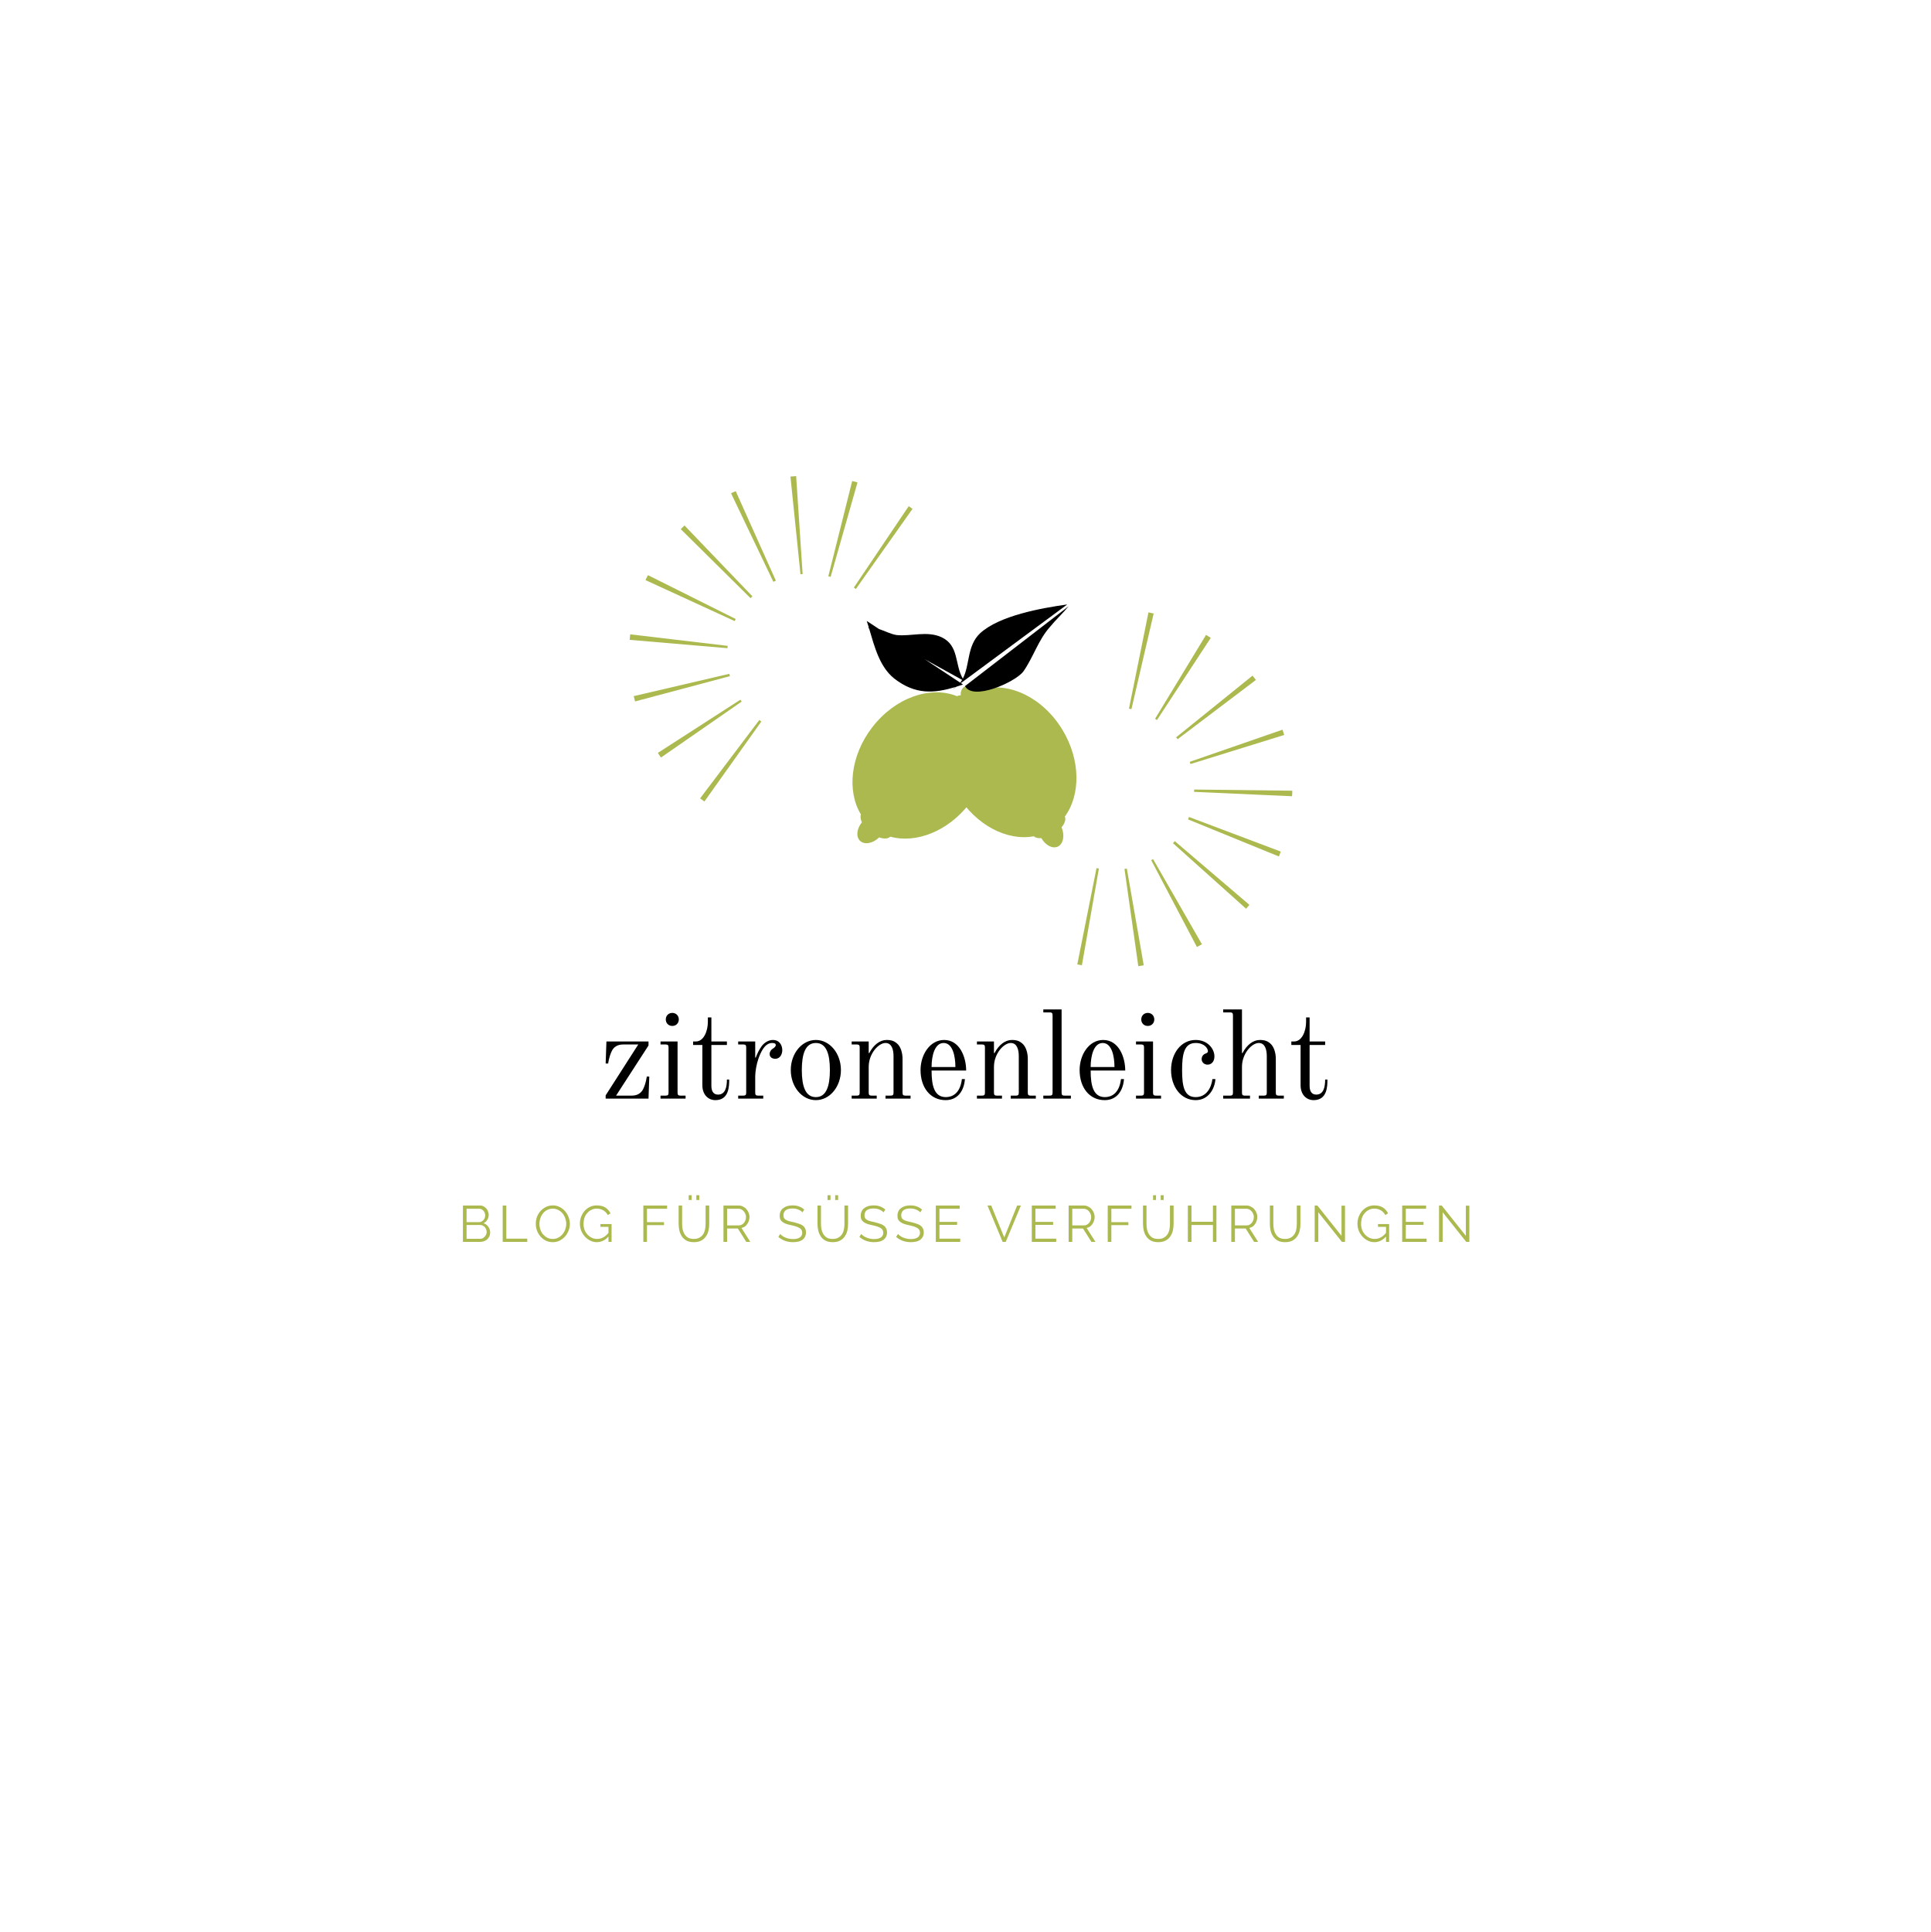
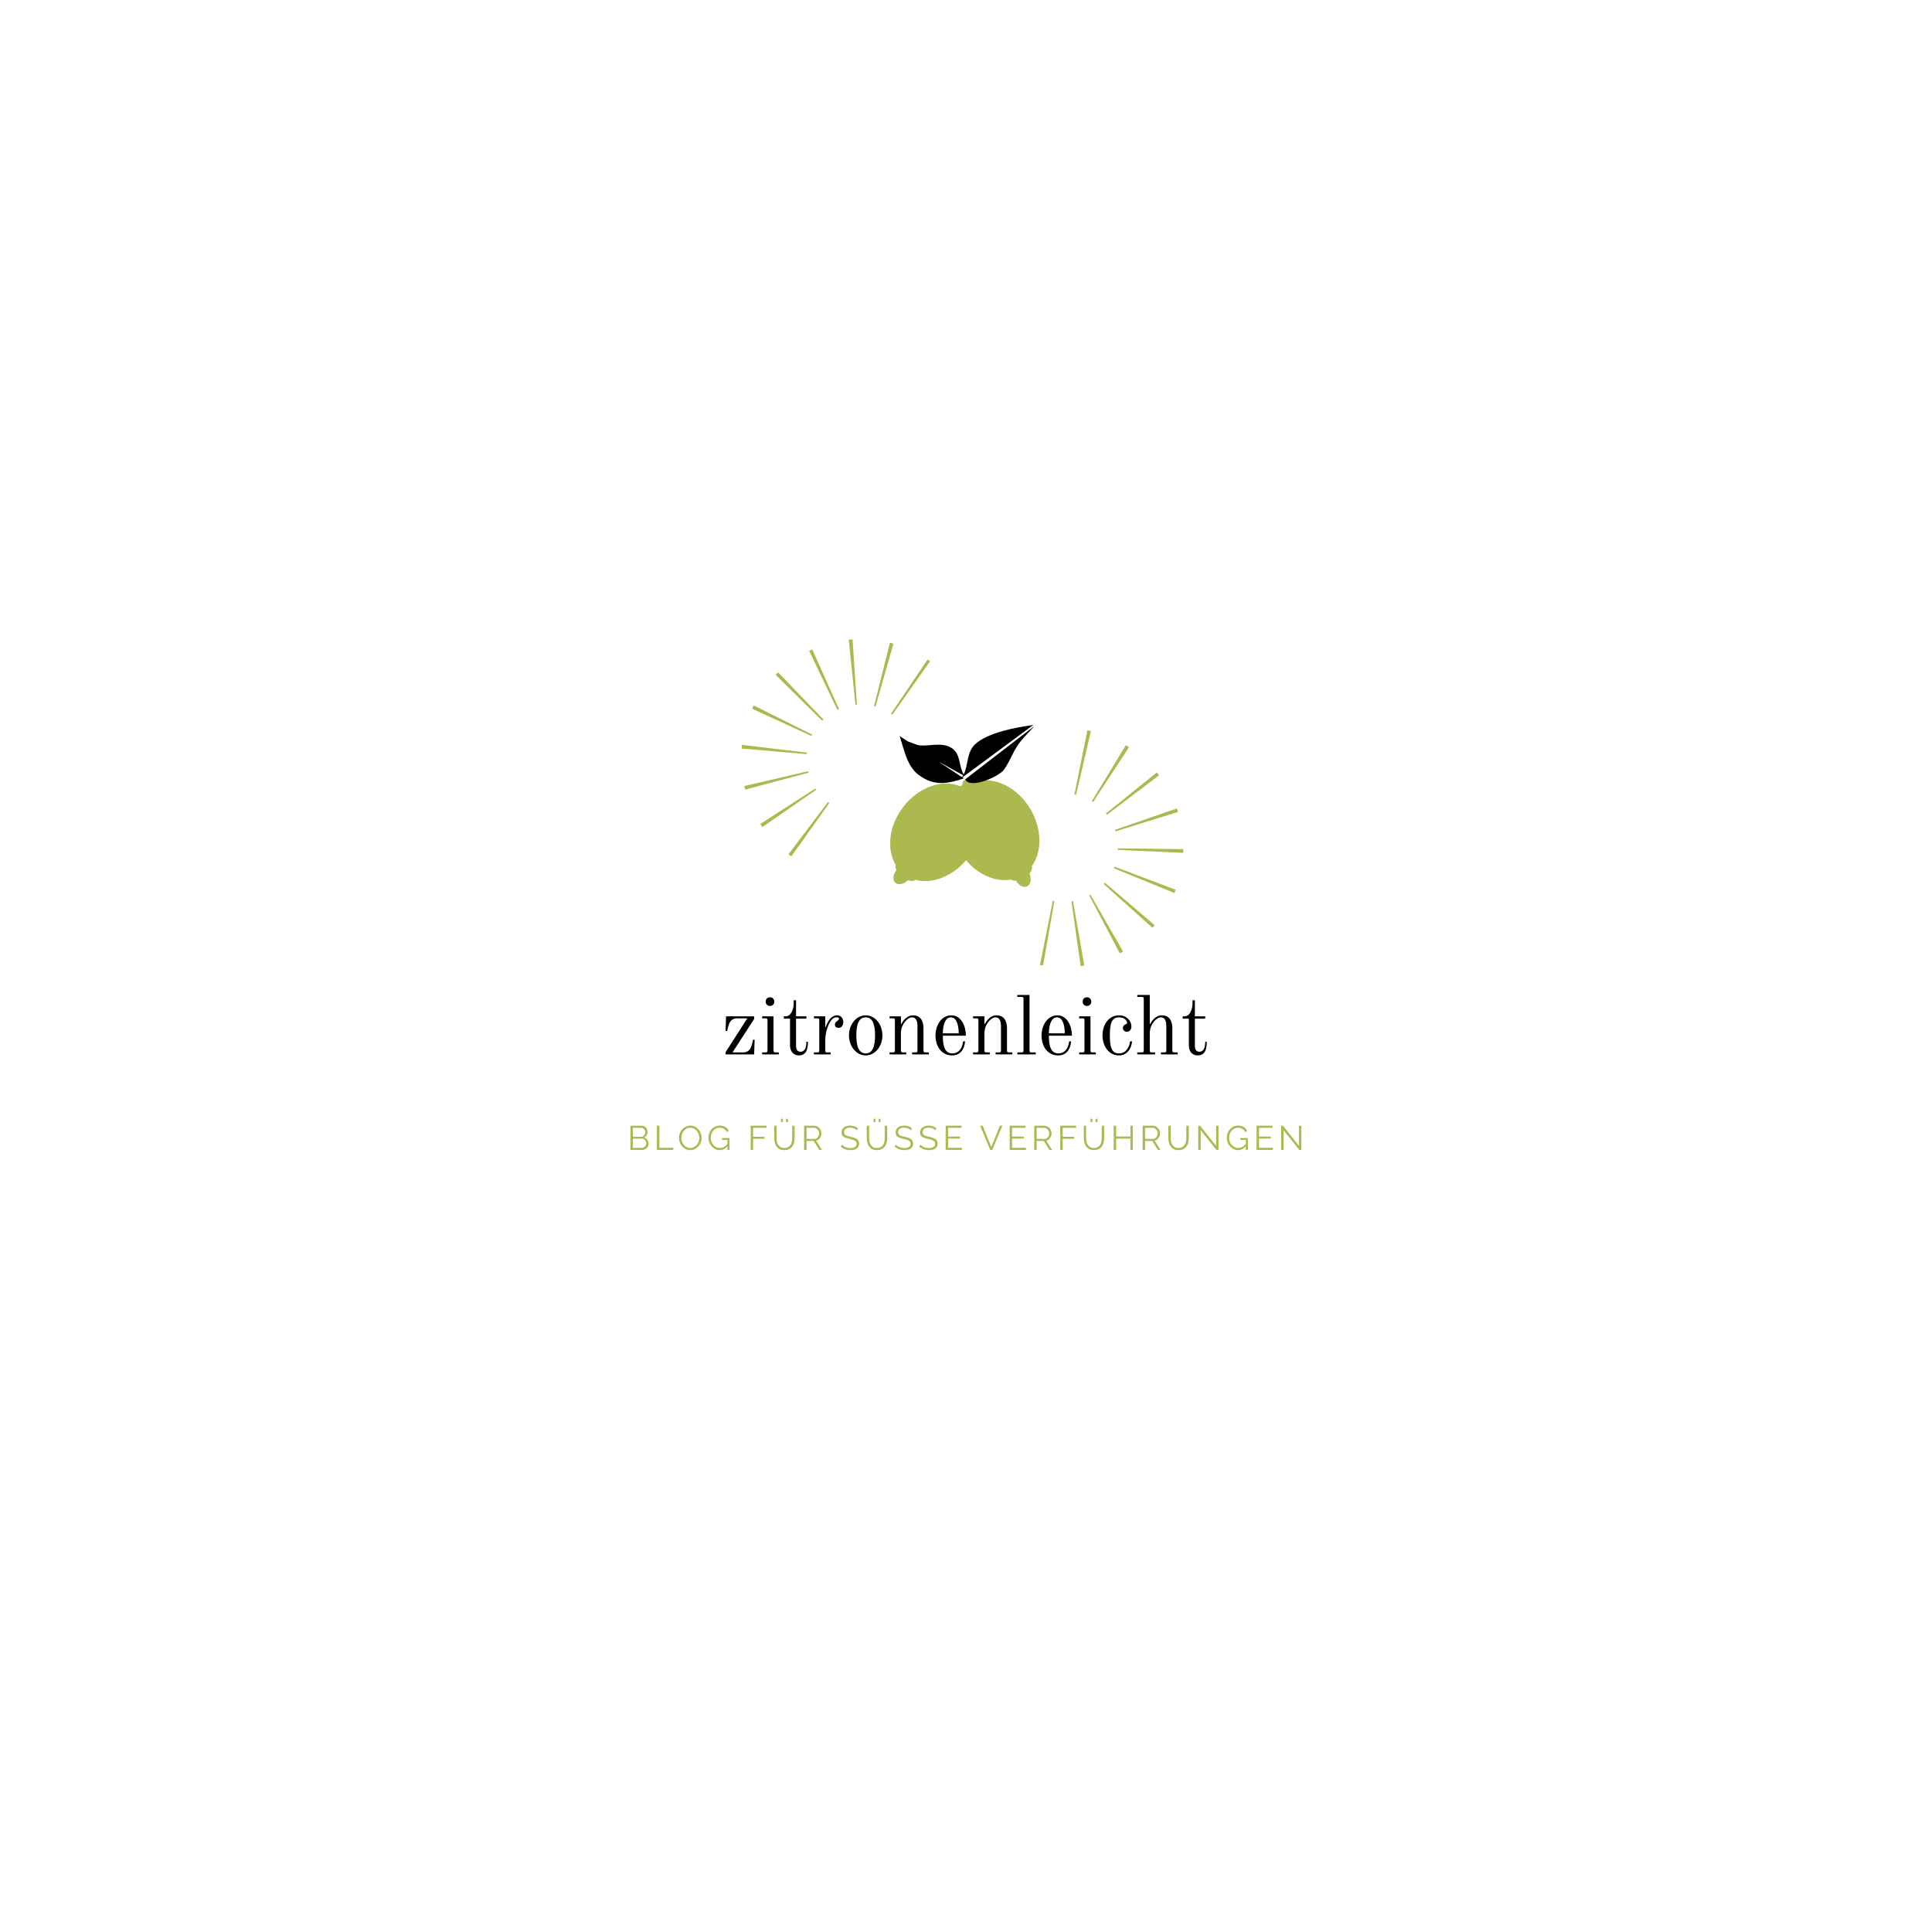
- <svg xmlns="http://www.w3.org/2000/svg" xmlns:xlink="http://www.w3.org/1999/xlink" height="225pt" version="1.2" viewBox="0 0 224.88 225" width="224.88pt">
+ <svg xmlns="http://www.w3.org/2000/svg" xmlns:xlink="http://www.w3.org/1999/xlink" height="225pt" version="1.2" viewBox="-56.22 -56.25 337.32 337.5" width="224.88pt">
  <defs>
    <g>
      <symbol id="glyph1-0" overflow="visible">
        <path animation_id="0" d="" style="stroke:none;" />
      </symbol>
      <symbol id="glyph1-1" overflow="visible">
        <path animation_id="1" d="M 3.703 -1.094 C 3.703 -0.926 3.672 -0.773 3.609 -0.641 C 3.547 -0.516 3.461 -0.398 3.359 -0.297 C 3.254 -0.203 3.129 -0.129 2.984 -0.078 C 2.836 -0.023 2.688 0 2.531 0 L 0.531 0 L 0.531 -4.234 L 2.562 -4.234 C 2.707 -4.234 2.836 -4.195 2.953 -4.125 C 3.078 -4.062 3.18 -3.977 3.266 -3.875 C 3.348 -3.781 3.41 -3.664 3.453 -3.531 C 3.504 -3.406 3.531 -3.281 3.531 -3.156 C 3.531 -2.938 3.473 -2.738 3.359 -2.562 C 3.254 -2.383 3.109 -2.254 2.922 -2.172 C 3.16 -2.098 3.348 -1.961 3.484 -1.766 C 3.629 -1.566 3.703 -1.344 3.703 -1.094 Z M 3.297 -1.156 C 3.297 -1.258 3.273 -1.359 3.234 -1.453 C 3.203 -1.555 3.148 -1.645 3.078 -1.719 C 3.016 -1.789 2.938 -1.848 2.844 -1.891 C 2.758 -1.941 2.664 -1.969 2.562 -1.969 L 0.953 -1.969 L 0.953 -0.359 L 2.531 -0.359 C 2.633 -0.359 2.734 -0.379 2.828 -0.422 C 2.922 -0.473 3 -0.535 3.062 -0.609 C 3.133 -0.68 3.191 -0.766 3.234 -0.859 C 3.273 -0.953 3.297 -1.051 3.297 -1.156 Z M 0.953 -3.859 L 0.953 -2.297 L 2.406 -2.297 C 2.5 -2.297 2.594 -2.316 2.688 -2.359 C 2.781 -2.41 2.859 -2.473 2.922 -2.547 C 2.984 -2.617 3.031 -2.695 3.062 -2.781 C 3.102 -2.875 3.125 -2.973 3.125 -3.078 C 3.125 -3.191 3.102 -3.297 3.062 -3.391 C 3.031 -3.484 2.984 -3.562 2.922 -3.625 C 2.859 -3.695 2.785 -3.754 2.703 -3.797 C 2.617 -3.836 2.531 -3.859 2.438 -3.859 Z M 0.953 -3.859 " style="stroke:none;" />
      </symbol>
      <symbol id="glyph1-2" overflow="visible">
        <path animation_id="2" d="M 0.531 0 L 0.531 -4.234 L 0.953 -4.234 L 0.953 -0.375 L 3.391 -0.375 L 3.391 0 Z M 0.531 0 " style="stroke:none;" />
      </symbol>
      <symbol id="glyph1-3" overflow="visible">
        <path animation_id="3" d="M 2.234 0.031 C 1.941 0.031 1.672 -0.023 1.422 -0.141 C 1.18 -0.266 0.973 -0.426 0.797 -0.625 C 0.617 -0.832 0.484 -1.062 0.391 -1.312 C 0.297 -1.57 0.25 -1.836 0.25 -2.109 C 0.25 -2.391 0.297 -2.66 0.391 -2.922 C 0.492 -3.18 0.633 -3.41 0.812 -3.609 C 1 -3.805 1.211 -3.961 1.453 -4.078 C 1.691 -4.191 1.953 -4.25 2.234 -4.25 C 2.523 -4.25 2.789 -4.188 3.031 -4.062 C 3.281 -3.938 3.488 -3.773 3.656 -3.578 C 3.832 -3.379 3.969 -3.148 4.062 -2.891 C 4.164 -2.629 4.219 -2.367 4.219 -2.109 C 4.219 -1.828 4.164 -1.555 4.062 -1.297 C 3.957 -1.035 3.816 -0.805 3.641 -0.609 C 3.461 -0.422 3.254 -0.266 3.016 -0.141 C 2.773 -0.023 2.516 0.031 2.234 0.031 Z M 0.672 -2.109 C 0.672 -1.879 0.707 -1.656 0.781 -1.438 C 0.852 -1.227 0.957 -1.039 1.094 -0.875 C 1.238 -0.719 1.406 -0.586 1.594 -0.484 C 1.781 -0.391 1.992 -0.344 2.234 -0.344 C 2.473 -0.344 2.688 -0.395 2.875 -0.5 C 3.07 -0.602 3.238 -0.738 3.375 -0.906 C 3.508 -1.07 3.613 -1.258 3.688 -1.469 C 3.758 -1.676 3.797 -1.891 3.797 -2.109 C 3.797 -2.336 3.754 -2.555 3.672 -2.766 C 3.598 -2.984 3.492 -3.172 3.359 -3.328 C 3.223 -3.492 3.055 -3.625 2.859 -3.719 C 2.672 -3.82 2.461 -3.875 2.234 -3.875 C 1.992 -3.875 1.773 -3.82 1.578 -3.719 C 1.391 -3.625 1.227 -3.492 1.094 -3.328 C 0.957 -3.16 0.852 -2.969 0.781 -2.75 C 0.707 -2.539 0.672 -2.328 0.672 -2.109 Z M 0.672 -2.109 " style="stroke:none;" />
      </symbol>
      <symbol id="glyph1-4" overflow="visible">
        <path animation_id="4" d="M 3.578 -0.625 C 3.191 -0.188 2.738 0.031 2.219 0.031 C 1.938 0.031 1.676 -0.031 1.438 -0.156 C 1.195 -0.281 0.988 -0.441 0.812 -0.641 C 0.633 -0.848 0.492 -1.078 0.391 -1.328 C 0.297 -1.586 0.25 -1.852 0.25 -2.125 C 0.25 -2.406 0.297 -2.672 0.391 -2.922 C 0.492 -3.18 0.629 -3.41 0.797 -3.609 C 0.973 -3.805 1.18 -3.961 1.422 -4.078 C 1.66 -4.191 1.922 -4.25 2.203 -4.25 C 2.41 -4.25 2.598 -4.227 2.766 -4.188 C 2.941 -4.145 3.094 -4.082 3.219 -4 C 3.352 -3.914 3.469 -3.816 3.562 -3.703 C 3.664 -3.586 3.75 -3.461 3.812 -3.328 L 3.5 -3.125 C 3.352 -3.383 3.172 -3.57 2.953 -3.688 C 2.734 -3.812 2.484 -3.875 2.203 -3.875 C 1.961 -3.875 1.75 -3.82 1.562 -3.719 C 1.375 -3.625 1.211 -3.492 1.078 -3.328 C 0.941 -3.172 0.836 -2.984 0.766 -2.766 C 0.703 -2.555 0.672 -2.336 0.672 -2.109 C 0.672 -1.867 0.707 -1.641 0.781 -1.422 C 0.863 -1.211 0.977 -1.023 1.125 -0.859 C 1.27 -0.703 1.438 -0.578 1.625 -0.484 C 1.82 -0.391 2.031 -0.344 2.25 -0.344 C 2.5 -0.344 2.734 -0.398 2.953 -0.516 C 3.172 -0.629 3.379 -0.805 3.578 -1.047 L 3.578 -1.75 L 2.641 -1.75 L 2.641 -2.078 L 3.938 -2.078 L 3.938 0 L 3.578 0 Z M 3.578 -0.625 " style="stroke:none;" />
      </symbol>
      <symbol id="glyph1-5" overflow="visible">
        <path animation_id="5" d="" style="stroke:none;" />
      </symbol>
      <symbol id="glyph1-6" overflow="visible">
        <path animation_id="6" d="M 0.531 0 L 0.531 -4.234 L 3.297 -4.234 L 3.297 -3.859 L 0.953 -3.859 L 0.953 -2.297 L 2.938 -2.297 L 2.938 -1.953 L 0.953 -1.953 L 0.953 0 Z M 0.531 0 " style="stroke:none;" />
      </symbol>
      <symbol id="glyph1-7" overflow="visible">
        <path animation_id="7" d="M 1.641 -4.875 L 1.641 -5.438 L 1.984 -5.438 L 1.984 -4.875 Z M 2.531 -4.875 L 2.531 -5.438 L 2.875 -5.438 L 2.875 -4.875 Z M 2.25 -0.344 C 2.508 -0.344 2.727 -0.395 2.906 -0.5 C 3.082 -0.602 3.223 -0.734 3.328 -0.891 C 3.43 -1.055 3.504 -1.242 3.547 -1.453 C 3.586 -1.672 3.609 -1.883 3.609 -2.094 L 3.609 -4.234 L 4.031 -4.234 L 4.031 -2.094 C 4.031 -1.812 4 -1.539 3.938 -1.281 C 3.875 -1.031 3.77 -0.805 3.625 -0.609 C 3.488 -0.41 3.305 -0.254 3.078 -0.141 C 2.848 -0.023 2.57 0.031 2.25 0.031 C 1.914 0.031 1.633 -0.023 1.406 -0.141 C 1.176 -0.266 0.992 -0.426 0.859 -0.625 C 0.723 -0.82 0.625 -1.047 0.562 -1.297 C 0.5 -1.555 0.469 -1.82 0.469 -2.094 L 0.469 -4.234 L 0.875 -4.234 L 0.875 -2.094 C 0.875 -1.875 0.895 -1.656 0.938 -1.438 C 0.988 -1.227 1.066 -1.039 1.172 -0.875 C 1.273 -0.719 1.41 -0.586 1.578 -0.484 C 1.754 -0.391 1.977 -0.344 2.25 -0.344 Z M 2.25 -0.344 " style="stroke:none;" />
      </symbol>
      <symbol id="glyph1-8" overflow="visible">
        <path animation_id="8" d="M 0.531 0 L 0.531 -4.234 L 2.312 -4.234 C 2.5 -4.234 2.664 -4.191 2.812 -4.109 C 2.969 -4.035 3.098 -3.938 3.203 -3.812 C 3.316 -3.688 3.406 -3.539 3.469 -3.375 C 3.531 -3.219 3.562 -3.062 3.562 -2.906 C 3.562 -2.75 3.535 -2.598 3.484 -2.453 C 3.441 -2.316 3.379 -2.191 3.297 -2.078 C 3.223 -1.961 3.129 -1.863 3.016 -1.781 C 2.898 -1.707 2.77 -1.656 2.625 -1.625 L 3.656 0 L 3.188 0 L 2.203 -1.562 L 0.953 -1.562 L 0.953 0 Z M 0.953 -1.922 L 2.328 -1.922 C 2.453 -1.922 2.562 -1.945 2.656 -2 C 2.758 -2.062 2.848 -2.133 2.922 -2.219 C 2.992 -2.312 3.051 -2.414 3.094 -2.531 C 3.133 -2.645 3.156 -2.77 3.156 -2.906 C 3.156 -3.031 3.129 -3.148 3.078 -3.266 C 3.035 -3.379 2.973 -3.477 2.891 -3.562 C 2.816 -3.656 2.727 -3.727 2.625 -3.781 C 2.52 -3.832 2.41 -3.859 2.297 -3.859 L 0.953 -3.859 Z M 0.953 -1.922 " style="stroke:none;" />
      </symbol>
      <symbol id="glyph1-9" overflow="visible">
        <path animation_id="9" d="M 3 -3.438 C 2.883 -3.57 2.723 -3.68 2.516 -3.766 C 2.316 -3.848 2.094 -3.891 1.844 -3.891 C 1.469 -3.891 1.195 -3.816 1.031 -3.672 C 0.863 -3.535 0.781 -3.344 0.781 -3.094 C 0.781 -2.969 0.801 -2.863 0.844 -2.781 C 0.883 -2.707 0.953 -2.641 1.047 -2.578 C 1.148 -2.516 1.273 -2.461 1.422 -2.422 C 1.566 -2.379 1.742 -2.336 1.953 -2.297 C 2.172 -2.242 2.367 -2.188 2.547 -2.125 C 2.734 -2.07 2.891 -2 3.016 -1.906 C 3.141 -1.82 3.234 -1.711 3.297 -1.578 C 3.367 -1.453 3.406 -1.297 3.406 -1.109 C 3.406 -0.91 3.367 -0.738 3.297 -0.594 C 3.223 -0.457 3.117 -0.336 2.984 -0.234 C 2.848 -0.141 2.688 -0.07 2.5 -0.031 C 2.312 0.008 2.109 0.031 1.891 0.031 C 1.234 0.031 0.664 -0.172 0.188 -0.578 L 0.406 -0.922 C 0.477 -0.836 0.566 -0.758 0.672 -0.688 C 0.773 -0.613 0.891 -0.551 1.016 -0.5 C 1.148 -0.445 1.289 -0.406 1.438 -0.375 C 1.582 -0.344 1.738 -0.328 1.906 -0.328 C 2.238 -0.328 2.5 -0.391 2.688 -0.516 C 2.875 -0.641 2.969 -0.82 2.969 -1.062 C 2.969 -1.195 2.941 -1.305 2.891 -1.391 C 2.836 -1.484 2.754 -1.562 2.641 -1.625 C 2.535 -1.688 2.406 -1.742 2.25 -1.797 C 2.094 -1.848 1.91 -1.895 1.703 -1.938 C 1.473 -1.988 1.273 -2.039 1.109 -2.094 C 0.941 -2.156 0.801 -2.227 0.688 -2.312 C 0.57 -2.395 0.484 -2.492 0.422 -2.609 C 0.367 -2.723 0.344 -2.867 0.344 -3.047 C 0.344 -3.234 0.379 -3.406 0.453 -3.562 C 0.523 -3.719 0.629 -3.844 0.766 -3.938 C 0.898 -4.039 1.055 -4.117 1.234 -4.172 C 1.422 -4.223 1.625 -4.25 1.844 -4.25 C 2.133 -4.25 2.391 -4.207 2.609 -4.125 C 2.828 -4.039 3.023 -3.922 3.203 -3.766 Z M 3 -3.438 " style="stroke:none;" />
      </symbol>
      <symbol id="glyph1-10" overflow="visible">
        <path animation_id="10" d="M 3.375 -0.375 L 3.375 0 L 0.531 0 L 0.531 -4.234 L 3.312 -4.234 L 3.312 -3.859 L 0.953 -3.859 L 0.953 -2.328 L 3.016 -2.328 L 3.016 -1.984 L 0.953 -1.984 L 0.953 -0.375 Z M 3.375 -0.375 " style="stroke:none;" />
      </symbol>
      <symbol id="glyph1-11" overflow="visible">
        <path animation_id="11" d="M 0.516 -4.234 L 2.031 -0.516 L 3.531 -4.234 L 3.969 -4.234 L 2.203 0 L 1.844 0 L 0.078 -4.234 Z M 0.516 -4.234 " style="stroke:none;" />
      </symbol>
      <symbol id="glyph1-12" overflow="visible">
        <path animation_id="12" d="M 3.859 -4.234 L 3.859 0 L 3.453 0 L 3.453 -1.969 L 0.953 -1.969 L 0.953 0 L 0.531 0 L 0.531 -4.234 L 0.953 -4.234 L 0.953 -2.344 L 3.453 -2.344 L 3.453 -4.234 Z M 3.859 -4.234 " style="stroke:none;" />
      </symbol>
      <symbol id="glyph1-13" overflow="visible">
        <path animation_id="13" d="M 2.25 -0.344 C 2.508 -0.344 2.727 -0.395 2.906 -0.5 C 3.082 -0.602 3.223 -0.734 3.328 -0.891 C 3.43 -1.055 3.504 -1.242 3.547 -1.453 C 3.586 -1.672 3.609 -1.883 3.609 -2.094 L 3.609 -4.234 L 4.031 -4.234 L 4.031 -2.094 C 4.031 -1.812 4 -1.539 3.938 -1.281 C 3.875 -1.031 3.77 -0.805 3.625 -0.609 C 3.488 -0.41 3.305 -0.254 3.078 -0.141 C 2.848 -0.023 2.57 0.031 2.25 0.031 C 1.914 0.031 1.633 -0.023 1.406 -0.141 C 1.176 -0.266 0.992 -0.426 0.859 -0.625 C 0.723 -0.82 0.625 -1.047 0.562 -1.297 C 0.5 -1.555 0.469 -1.82 0.469 -2.094 L 0.469 -4.234 L 0.875 -4.234 L 0.875 -2.094 C 0.875 -1.875 0.895 -1.656 0.938 -1.438 C 0.988 -1.227 1.066 -1.039 1.172 -0.875 C 1.273 -0.719 1.41 -0.586 1.578 -0.484 C 1.754 -0.391 1.977 -0.344 2.25 -0.344 Z M 2.25 -0.344 " style="stroke:none;" />
      </symbol>
      <symbol id="glyph1-14" overflow="visible">
        <path animation_id="14" d="M 0.953 -3.453 L 0.953 0 L 0.531 0 L 0.531 -4.234 L 0.844 -4.234 L 3.656 -0.703 L 3.656 -4.219 L 4.062 -4.219 L 4.062 0 L 3.703 0 Z M 0.953 -3.453 " style="stroke:none;" />
      </symbol>
      <symbol id="glyph0-0" overflow="visible">
        <path animation_id="15" d="M 0.582 0 L 5.574 0 L 5.664 -2.57 L 5.371 -2.57 C 5.371 -2.57 5.285 -1.781 4.934 -1.078 C 4.715 -0.656 4.289 -0.352 3.648 -0.352 L 1.797 -0.352 L 5.574 -6.188 L 5.574 -6.656 L 0.672 -6.656 L 0.582 -4.086 L 0.875 -4.086 C 0.875 -4.086 0.965 -4.875 1.312 -5.574 C 1.531 -6 1.941 -6.305 2.598 -6.305 L 4.379 -6.305 L 0.582 -0.379 Z M 0.582 0 " style="stroke:none;" />
      </symbol>
      <symbol id="glyph0-1" overflow="visible">
        <path animation_id="16" d="M 1.168 -9.223 C 1.168 -8.785 1.488 -8.465 1.926 -8.465 C 2.363 -8.465 2.684 -8.785 2.684 -9.223 C 2.684 -9.66 2.363 -9.984 1.926 -9.984 C 1.488 -9.984 1.168 -9.66 1.168 -9.223 Z M 0.555 0 L 3.473 0 L 3.473 -0.352 L 2.859 -0.352 C 2.629 -0.352 2.539 -0.438 2.539 -0.672 L 2.539 -6.656 L 0.555 -6.656 L 0.555 -6.305 L 1.168 -6.305 C 1.402 -6.305 1.488 -6.219 1.488 -5.984 L 1.488 -0.672 C 1.488 -0.438 1.402 -0.352 1.168 -0.352 L 0.555 -0.352 Z M 0.555 0 " style="stroke:none;" />
      </symbol>
      <symbol id="glyph0-2" overflow="visible">
        <path animation_id="17" d="M 0.41 -6.246 L 1.488 -6.246 L 1.488 -1.562 C 1.488 -0.469 2.16 0.176 3.008 0.176 C 4.598 0.176 4.613 -1.445 4.613 -2.219 L 4.348 -2.219 C 4.348 -1.371 4.176 -0.469 3.312 -0.469 C 2.684 -0.469 2.539 -1.008 2.539 -1.488 L 2.539 -6.246 L 4.348 -6.246 L 4.348 -6.656 L 2.539 -6.656 L 2.539 -9.457 L 2.129 -9.457 L 2.129 -8.934 C 2.129 -7.895 1.664 -6.656 0.73 -6.656 L 0.41 -6.656 Z M 0.41 -6.246 " style="stroke:none;" />
      </symbol>
      <symbol id="glyph0-3" overflow="visible">
        <path animation_id="18" d="M 0.555 0 L 3.473 0 L 3.473 -0.352 L 2.859 -0.352 C 2.629 -0.352 2.539 -0.438 2.539 -0.672 L 2.539 -2.598 C 2.539 -3.168 2.699 -4.043 2.918 -4.672 C 3.531 -6.391 4.188 -6.48 4.523 -6.48 C 4.844 -6.48 4.934 -6.379 4.934 -6.23 C 4.934 -6.086 4.742 -5.91 4.613 -5.836 C 4.379 -5.707 4.219 -5.457 4.219 -5.195 C 4.219 -4.816 4.523 -4.641 4.875 -4.641 C 5.488 -4.641 5.691 -5.254 5.691 -5.633 C 5.691 -6.203 5.387 -6.832 4.582 -6.832 C 4.086 -6.832 3.562 -6.508 3.254 -6.059 C 2.961 -5.633 2.801 -5.297 2.598 -4.773 L 2.539 -4.785 L 2.539 -6.656 L 0.555 -6.656 L 0.555 -6.305 L 1.168 -6.305 C 1.402 -6.305 1.488 -6.219 1.488 -5.984 L 1.488 -0.672 C 1.488 -0.438 1.402 -0.352 1.168 -0.352 L 0.555 -0.352 Z M 0.555 0 " style="stroke:none;" />
      </symbol>
      <symbol id="glyph0-4" overflow="visible">
        <path animation_id="19" d="M 1.984 -3.328 C 1.984 -5.195 2.395 -6.48 3.621 -6.48 C 4.844 -6.48 5.254 -5.195 5.254 -3.328 C 5.254 -1.461 4.844 -0.176 3.621 -0.176 C 2.395 -0.176 1.984 -1.461 1.984 -3.328 Z M 0.699 -3.328 C 0.699 -1.402 1.984 0.176 3.621 0.176 C 5.254 0.176 6.539 -1.402 6.539 -3.328 C 6.539 -5.254 5.254 -6.832 3.621 -6.832 C 1.984 -6.832 0.699 -5.254 0.699 -3.328 Z M 0.699 -3.328 " style="stroke:none;" />
      </symbol>
      <symbol id="glyph0-5" overflow="visible">
        <path animation_id="20" d="M 0.555 0 L 3.473 0 L 3.473 -0.352 L 2.859 -0.352 C 2.629 -0.352 2.539 -0.438 2.539 -0.672 L 2.539 -3.707 C 2.539 -5.238 3.68 -6.48 4.496 -6.48 C 5.254 -6.48 5.43 -5.648 5.43 -4.949 L 5.43 -0.672 C 5.43 -0.438 5.34 -0.352 5.109 -0.352 L 4.496 -0.352 L 4.496 0 L 7.414 0 L 7.414 -0.352 L 6.801 -0.352 C 6.566 -0.352 6.48 -0.438 6.48 -0.672 L 6.48 -4.656 C 6.48 -5.168 6.336 -6.027 5.809 -6.449 C 5.531 -6.684 5.211 -6.832 4.625 -6.832 C 3.852 -6.832 3.109 -6.277 2.598 -5.297 L 2.539 -5.312 L 2.539 -6.656 L 0.555 -6.656 L 0.555 -6.305 L 1.168 -6.305 C 1.402 -6.305 1.488 -6.219 1.488 -5.984 L 1.488 -0.672 C 1.488 -0.438 1.402 -0.352 1.168 -0.352 L 0.555 -0.352 Z M 0.555 0 " style="stroke:none;" />
      </symbol>
      <symbol id="glyph0-6" overflow="visible">
        <path animation_id="21" d="M 1.984 -3.68 C 1.984 -4.961 2.336 -6.48 3.387 -6.48 C 4.438 -6.48 4.758 -4.961 4.758 -3.68 Z M 0.699 -3.328 C 0.699 -1.285 1.84 0.176 3.621 0.176 C 5.035 0.176 5.766 -0.918 5.867 -2.277 L 5.516 -2.277 C 5.312 -0.555 4.348 -0.176 3.648 -0.176 C 2.305 -0.176 1.984 -1.488 1.984 -3.27 L 6.012 -3.27 C 6.012 -4.844 5.254 -6.832 3.445 -6.832 C 1.781 -6.832 0.699 -5.109 0.699 -3.328 Z M 0.699 -3.328 " style="stroke:none;" />
      </symbol>
      <symbol id="glyph0-7" overflow="visible">
        <path animation_id="22" d="M 0.41 0 L 3.621 0 L 3.621 -0.352 L 2.859 -0.352 C 2.629 -0.352 2.539 -0.438 2.539 -0.672 L 2.539 -10.391 L 0.41 -10.391 L 0.41 -10.043 L 1.168 -10.043 C 1.402 -10.043 1.488 -9.953 1.488 -9.719 L 1.488 -0.672 C 1.488 -0.438 1.402 -0.352 1.168 -0.352 L 0.41 -0.352 Z M 0.41 0 " style="stroke:none;" />
      </symbol>
      <symbol id="glyph0-8" overflow="visible">
        <path animation_id="23" d="M 0.699 -3.328 C 0.699 -1.402 1.84 0.176 3.562 0.176 C 5.094 0.176 5.793 -1.184 5.867 -2.277 L 5.516 -2.277 C 5.398 -1.328 4.859 -0.176 3.562 -0.176 C 2.219 -0.176 1.984 -1.461 1.984 -3.328 C 1.984 -5.195 2.234 -6.48 3.562 -6.48 C 4.613 -6.48 4.992 -5.824 4.992 -5.531 C 4.992 -5.414 4.934 -5.328 4.758 -5.27 C 4.523 -5.195 4.262 -4.977 4.262 -4.598 C 4.262 -4.246 4.555 -3.957 4.949 -3.957 C 5.371 -3.957 5.75 -4.277 5.75 -4.918 C 5.75 -5.793 4.977 -6.832 3.562 -6.832 C 1.855 -6.832 0.699 -5.254 0.699 -3.328 Z M 0.699 -3.328 " style="stroke:none;" />
      </symbol>
      <symbol id="glyph0-9" overflow="visible">
        <path animation_id="24" d="M 0.41 0 L 3.531 0 L 3.531 -0.352 L 2.918 -0.352 C 2.684 -0.352 2.598 -0.438 2.598 -0.672 L 2.598 -3.707 C 2.598 -5.238 3.734 -6.48 4.555 -6.48 C 5.312 -6.48 5.488 -5.648 5.488 -4.949 L 5.488 -0.672 C 5.488 -0.438 5.398 -0.352 5.168 -0.352 L 4.555 -0.352 L 4.555 0 L 7.473 0 L 7.473 -0.352 L 6.859 -0.352 C 6.625 -0.352 6.539 -0.438 6.539 -0.672 L 6.539 -4.656 C 6.539 -5.168 6.391 -6.027 5.867 -6.449 C 5.59 -6.684 5.27 -6.832 4.684 -6.832 C 3.91 -6.832 3.168 -6.277 2.656 -5.297 L 2.598 -5.312 L 2.598 -10.391 L 0.41 -10.391 L 0.41 -10.043 L 1.227 -10.043 C 1.461 -10.043 1.547 -9.953 1.547 -9.719 L 1.547 -0.672 C 1.547 -0.438 1.461 -0.352 1.227 -0.352 L 0.41 -0.352 Z M 0.41 0 " style="stroke:none;" />
      </symbol>
    </g>
    <clipPath id="clip1">
      <path animation_id="25" d="M 0 0.059 L 224.762 0.059 L 224.762 224.938 L 0 224.938 Z M 0 0.059 " />
    </clipPath>
    <clipPath id="clip2">
      <path animation_id="26" d="M 99.316 80 L 116 80 L 116 98.707 L 99.316 98.707 Z M 99.316 80 " />
    </clipPath>
    <clipPath id="clip3">
      <path animation_id="27" d="M 109 79 L 125.375 79 L 125.375 98.707 L 109 98.707 Z M 109 79 " />
    </clipPath>
    <clipPath id="clip4">
      <path animation_id="28" d="M 112 70.371 L 125 70.371 L 125 81 L 112 81 Z M 112 70.371 " />
    </clipPath>
    <clipPath id="clip5">
      <path animation_id="29" d="M 100 70.371 L 125 70.371 L 125 81 L 100 81 Z M 100 70.371 " />
    </clipPath>
    <clipPath id="clip6">
      <path animation_id="30" d="M 73 55 L 107 55 L 107 94 L 73 94 Z M 73 55 " />
    </clipPath>
    <clipPath id="clip7">
      <path animation_id="31" d="M 65.238 81.383 L 89.496 47.305 L 106.352 59.305 L 82.094 93.379 Z M 65.238 81.383 " />
    </clipPath>
    <clipPath id="clip8">
      <path animation_id="32" d="M 65.211 81.363 L 89.465 47.285 L 106.32 59.285 L 82.066 93.359 Z M 65.211 81.363 " />
    </clipPath>
    <clipPath id="clip9">
      <path animation_id="33" d="M 125 71 L 151 71 L 151 113 L 125 113 Z M 125 71 " />
    </clipPath>
    <clipPath id="clip10">
      <path animation_id="34" d="M 153.984 75.414 L 145.676 116.41 L 125.398 112.301 L 133.707 71.305 Z M 153.984 75.414 " />
    </clipPath>
    <clipPath id="clip11">
      <path animation_id="35" d="M 154.016 75.422 L 145.711 116.418 L 125.434 112.309 L 133.742 71.312 Z M 154.016 75.422 " />
    </clipPath>
  </defs>
  <g id="surface1">
    <g clip-path="url(#clip1)" clip-rule="nonzero">
      <path animation_id="36" d="M 0 0.059 L 224.879 0.059 L 224.879 224.941 L 0 224.941 Z M 0 0.059 " style=" stroke:none;fill-rule:nonzero;fill:rgb(100%,100%,100%);fill-opacity:1;" />
    </g>
    <g style="fill:rgb(0%,0%,0%);fill-opacity:1;">
      <use x="69.96" xlink:href="#glyph0-0" y="127.946" />
    </g>
    <g style="fill:rgb(0%,0%,0%);fill-opacity:1;">
      <use x="76.379" xlink:href="#glyph0-1" y="127.946" />
    </g>
    <g style="fill:rgb(0%,0%,0%);fill-opacity:1;">
      <use x="80.318" xlink:href="#glyph0-2" y="127.946" />
    </g>
    <g style="fill:rgb(0%,0%,0%);fill-opacity:1;">
      <use x="85.424" xlink:href="#glyph0-3" y="127.946" />
    </g>
    <g style="fill:rgb(0%,0%,0%);fill-opacity:1;">
      <use x="91.406" xlink:href="#glyph0-4" y="127.946" />
    </g>
    <g style="fill:rgb(0%,0%,0%);fill-opacity:1;">
      <use x="98.642" xlink:href="#glyph0-5" y="127.946" />
    </g>
    <g style="fill:rgb(0%,0%,0%);fill-opacity:1;">
      <use x="106.52" xlink:href="#glyph0-6" y="127.946" />
    </g>
    <g style="fill:rgb(0%,0%,0%);fill-opacity:1;">
      <use x="113.231" xlink:href="#glyph0-5" y="127.946" />
    </g>
    <g style="fill:rgb(0%,0%,0%);fill-opacity:1;">
      <use x="121.109" xlink:href="#glyph0-7" y="127.946" />
    </g>
    <g style="fill:rgb(0%,0%,0%);fill-opacity:1;">
      <use x="125.048" xlink:href="#glyph0-6" y="127.946" />
    </g>
    <g style="fill:rgb(0%,0%,0%);fill-opacity:1;">
      <use x="131.759" xlink:href="#glyph0-1" y="127.946" />
    </g>
    <g style="fill:rgb(0%,0%,0%);fill-opacity:1;">
      <use x="135.698" xlink:href="#glyph0-8" y="127.946" />
    </g>
    <g style="fill:rgb(0%,0%,0%);fill-opacity:1;">
      <use x="142.059" xlink:href="#glyph0-9" y="127.946" />
    </g>
    <g style="fill:rgb(0%,0%,0%);fill-opacity:1;">
      <use x="149.996" xlink:href="#glyph0-2" y="127.946" />
    </g>
    <g style="fill:rgb(67.059%,72.549%,30.98%);fill-opacity:1;">
      <use x="53.389" xlink:href="#glyph1-1" y="144.63" />
    </g>
    <g style="fill:rgb(67.059%,72.549%,30.98%);fill-opacity:1;">
      <use x="58.02" xlink:href="#glyph1-2" y="144.63" />
    </g>
    <g style="fill:rgb(67.059%,72.549%,30.98%);fill-opacity:1;">
      <use x="62.156" xlink:href="#glyph1-3" y="144.63" />
    </g>
    <g style="fill:rgb(67.059%,72.549%,30.98%);fill-opacity:1;">
      <use x="67.293" xlink:href="#glyph1-4" y="144.63" />
    </g>
    <g style="fill:rgb(67.059%,72.549%,30.98%);fill-opacity:1;">
      <use x="72.221" xlink:href="#glyph1-5" y="144.63" />
    </g>
    <g style="fill:rgb(67.059%,72.549%,30.98%);fill-opacity:1;">
      <use x="74.402" xlink:href="#glyph1-6" y="144.63" />
    </g>
    <g style="fill:rgb(67.059%,72.549%,30.98%);fill-opacity:1;">
      <use x="78.574" xlink:href="#glyph1-7" y="144.63" />
    </g>
    <g style="fill:rgb(67.059%,72.549%,30.98%);fill-opacity:1;">
      <use x="83.734" xlink:href="#glyph1-8" y="144.63" />
    </g>
    <g style="fill:rgb(67.059%,72.549%,30.98%);fill-opacity:1;">
      <use x="88.287" xlink:href="#glyph1-5" y="144.63" />
    </g>
    <g style="fill:rgb(67.059%,72.549%,30.98%);fill-opacity:1;">
      <use x="90.469" xlink:href="#glyph1-9" y="144.63" />
    </g>
    <g style="fill:rgb(67.059%,72.549%,30.98%);fill-opacity:1;">
      <use x="94.747" xlink:href="#glyph1-7" y="144.63" />
    </g>
    <g style="fill:rgb(67.059%,72.549%,30.98%);fill-opacity:1;">
      <use x="99.908" xlink:href="#glyph1-9" y="144.63" />
    </g>
    <g style="fill:rgb(67.059%,72.549%,30.98%);fill-opacity:1;">
      <use x="104.187" xlink:href="#glyph1-9" y="144.63" />
    </g>
    <g style="fill:rgb(67.059%,72.549%,30.98%);fill-opacity:1;">
      <use x="108.466" xlink:href="#glyph1-10" y="144.63" />
    </g>
    <g style="fill:rgb(67.059%,72.549%,30.98%);fill-opacity:1;">
      <use x="112.757" xlink:href="#glyph1-5" y="144.63" />
    </g>
    <g style="fill:rgb(67.059%,72.549%,30.98%);fill-opacity:1;">
      <use x="114.938" xlink:href="#glyph1-11" y="144.63" />
    </g>
    <g style="fill:rgb(67.059%,72.549%,30.98%);fill-opacity:1;">
      <use x="119.646" xlink:href="#glyph1-10" y="144.63" />
    </g>
    <g style="fill:rgb(67.059%,72.549%,30.98%);fill-opacity:1;">
      <use x="123.937" xlink:href="#glyph1-8" y="144.63" />
    </g>
    <g style="fill:rgb(67.059%,72.549%,30.98%);fill-opacity:1;">
      <use x="128.49" xlink:href="#glyph1-6" y="144.63" />
    </g>
    <g style="fill:rgb(67.059%,72.549%,30.98%);fill-opacity:1;">
      <use x="132.661" xlink:href="#glyph1-7" y="144.63" />
    </g>
    <g style="fill:rgb(67.059%,72.549%,30.98%);fill-opacity:1;">
      <use x="137.822" xlink:href="#glyph1-12" y="144.63" />
    </g>
    <g style="fill:rgb(67.059%,72.549%,30.98%);fill-opacity:1;">
      <use x="142.882" xlink:href="#glyph1-8" y="144.63" />
    </g>
    <g style="fill:rgb(67.059%,72.549%,30.98%);fill-opacity:1;">
      <use x="147.435" xlink:href="#glyph1-13" y="144.63" />
    </g>
    <g style="fill:rgb(67.059%,72.549%,30.98%);fill-opacity:1;">
      <use x="152.595" xlink:href="#glyph1-14" y="144.63" />
    </g>
    <g style="fill:rgb(67.059%,72.549%,30.98%);fill-opacity:1;">
      <use x="157.857" xlink:href="#glyph1-4" y="144.63" />
    </g>
    <g style="fill:rgb(67.059%,72.549%,30.98%);fill-opacity:1;">
      <use x="162.786" xlink:href="#glyph1-10" y="144.63" />
    </g>
    <g style="fill:rgb(67.059%,72.549%,30.98%);fill-opacity:1;">
      <use x="167.077" xlink:href="#glyph1-14" y="144.63" />
    </g>
    <g clip-path="url(#clip2)" clip-rule="nonzero">
      <path animation_id="37" d="M 100.387 95.762 C 99.785 96.512 99.676 97.438 100.164 97.914 C 100.676 98.418 101.66 98.238 102.402 97.523 C 102.945 97.715 103.434 97.695 103.695 97.438 C 106.695 98.266 110.445 96.809 112.926 93.574 C 115.602 90.086 115.926 85.68 113.918 82.977 C 113.934 82.758 113.887 82.512 113.777 82.27 C 113.969 81.848 113.902 81.359 113.578 81.062 C 113.238 80.754 112.727 80.754 112.32 81.02 C 112.004 80.938 111.699 80.957 111.465 81.078 C 108.371 79.82 104.242 81.242 101.578 84.719 C 99.047 88.016 98.621 92.129 100.277 94.855 C 100.184 95.102 100.227 95.422 100.387 95.762 Z M 100.387 95.762 " style=" stroke:none;fill-rule:nonzero;fill:rgb(67.059%,72.549%,30.98%);fill-opacity:1;" />
    </g>
    <g clip-path="url(#clip3)" clip-rule="nonzero">
      <path animation_id="38" d="M 121.289 97.609 C 121.77 98.445 122.586 98.879 123.203 98.594 C 123.852 98.289 124.039 97.297 123.645 96.344 C 124.016 95.898 124.172 95.438 124.027 95.098 C 125.871 92.566 125.867 88.516 123.762 85.02 C 121.492 81.25 117.527 79.367 114.305 80.289 C 114.109 80.195 113.863 80.152 113.602 80.168 C 113.277 79.836 112.805 79.719 112.414 79.922 C 112.008 80.133 111.82 80.613 111.922 81.09 C 111.734 81.359 111.641 81.652 111.668 81.918 C 109.395 84.379 109.234 88.777 111.492 92.531 C 113.641 96.094 117.297 97.973 120.41 97.391 C 120.605 97.566 120.918 97.641 121.289 97.609 Z M 121.289 97.609 " style=" stroke:none;fill-rule:nonzero;fill:rgb(67.059%,72.549%,30.98%);fill-opacity:1;" />
    </g>
    <g clip-path="url(#clip4)" clip-rule="nonzero">
      <path animation_id="39" d="M 112.398 79.902 C 113.293 81.648 118.223 79.457 119.184 78.215 C 120.41 76.449 120.906 74.574 122.285 73.02 C 122.965 72.184 123.781 71.441 124.461 70.605 Z M 112.398 79.902 " style=" stroke:none;fill-rule:nonzero;fill:rgb(0%,0%,0%);fill-opacity:1;" />
    </g>
    <g clip-path="url(#clip5)" clip-rule="nonzero">
      <path animation_id="40" d="M 112.336 79.332 C 112.324 79.312 112.312 79.293 112.297 79.273 L 124.305 70.395 C 121.309 70.812 116.387 71.691 114.152 73.754 C 112.605 75.215 112.98 77.441 112.145 79.035 C 111.176 77.375 111.73 75.191 109.668 74.211 C 108 73.438 106.113 74.133 104.43 73.957 C 103.754 73.855 103.078 73.484 102.391 73.262 L 100.953 72.316 C 101.039 72.574 101.121 72.84 101.203 73.109 C 101.168 73.113 101.133 73.117 101.098 73.121 L 101.227 73.195 C 101.863 75.336 102.445 77.637 104.137 79.008 C 106.602 80.93 108.797 80.77 111.324 79.992 L 110.93 80.285 C 111.098 80.191 111.246 80.086 111.383 79.977 C 111.641 79.895 111.902 79.809 112.168 79.719 L 111.922 79.551 L 112.27 79.293 Z M 111.844 79.504 L 107.719 76.781 L 112.062 79.18 C 111.996 79.289 111.926 79.398 111.844 79.504 Z M 111.844 79.504 " style=" stroke:none;fill-rule:nonzero;fill:rgb(0%,0%,0%);fill-opacity:1;" />
    </g>
    <g clip-path="url(#clip6)" clip-rule="nonzero">
      <g clip-path="url(#clip7)" clip-rule="nonzero">
        <g clip-path="url(#clip8)" clip-rule="nonzero">
          <path animation_id="41" d="M 99.684 68.594 L 99.449 68.434 L 105.84 58.949 C 105.988 59.051 106.137 59.152 106.285 59.258 Z M 88.676 84.027 L 82.043 93.344 C 81.875 93.227 81.707 93.102 81.543 92.977 L 88.438 83.855 C 88.516 83.914 88.598 83.973 88.676 84.027 Z M 96.746 67.18 C 96.656 67.156 96.566 67.133 96.48 67.109 L 99.258 56.016 C 99.465 56.066 99.672 56.125 99.875 56.184 Z M 86.383 81.707 L 76.984 88.223 C 76.859 88.047 76.738 87.863 76.621 87.684 L 86.234 81.488 C 86.281 81.562 86.332 81.637 86.383 81.707 Z M 93.484 66.855 C 93.402 66.859 93.316 66.867 93.234 66.875 L 92.066 55.504 C 92.289 55.48 92.508 55.461 92.73 55.445 Z M 85.016 78.742 L 73.965 81.688 C 73.91 81.48 73.859 81.277 73.812 81.07 L 84.945 78.473 C 84.969 78.562 84.992 78.652 85.016 78.742 Z M 90.367 67.625 L 90.078 67.758 L 85.148 57.445 C 85.328 57.359 85.508 57.273 85.691 57.195 Z M 84.73 75.488 L 73.34 74.516 C 73.359 74.305 73.379 74.09 73.402 73.875 L 84.758 75.219 C 84.746 75.309 84.738 75.398 84.73 75.488 Z M 87.633 69.445 C 87.562 69.516 87.492 69.586 87.418 69.66 L 79.289 61.625 C 79.43 61.48 79.578 61.336 79.723 61.195 Z M 85.57 72.332 L 75.184 67.559 C 75.273 67.363 75.367 67.172 75.461 66.977 L 85.688 72.09 C 85.645 72.172 85.605 72.25 85.57 72.332 Z M 85.57 72.332 " style=" stroke:none;fill-rule:nonzero;fill:rgb(67.059%,72.549%,30.98%);fill-opacity:1;" />
        </g>
      </g>
    </g>
    <g clip-path="url(#clip9)" clip-rule="nonzero">
      <g clip-path="url(#clip10)" clip-rule="nonzero">
        <g clip-path="url(#clip11)" clip-rule="nonzero">
          <path animation_id="42" d="M 127.715 101.102 L 127.992 101.152 L 126.012 112.414 C 125.832 112.383 125.652 112.352 125.477 112.316 Z M 131.496 82.527 L 133.766 71.316 C 133.969 71.359 134.172 71.402 134.371 71.449 L 131.781 82.59 C 131.688 82.566 131.59 82.547 131.496 82.527 Z M 130.973 101.199 C 131.062 101.188 131.156 101.172 131.246 101.156 L 133.215 112.418 C 133.004 112.457 132.793 112.488 132.582 112.52 Z M 134.535 83.711 L 140.473 73.938 C 140.66 74.051 140.844 74.168 141.023 74.285 L 134.758 83.852 C 134.688 83.805 134.609 83.758 134.535 83.711 Z M 134.086 100.172 C 134.156 100.133 134.23 100.09 134.301 100.051 L 139.992 109.965 C 139.801 110.078 139.605 110.184 139.41 110.289 Z M 136.988 85.867 L 145.887 78.684 C 146.02 78.848 146.148 79.016 146.277 79.188 L 137.16 86.086 C 137.105 86.012 137.047 85.938 136.988 85.867 Z M 136.621 98.199 L 136.828 97.957 L 145.523 105.379 C 145.398 105.531 145.266 105.68 145.133 105.828 Z M 138.57 88.723 L 149.375 84.98 C 149.445 85.184 149.512 85.387 149.574 85.594 L 138.656 88.98 C 138.629 88.895 138.602 88.809 138.57 88.723 Z M 138.375 95.426 C 138.414 95.332 138.449 95.238 138.484 95.145 L 149.18 99.176 C 149.109 99.367 149.031 99.559 148.957 99.746 Z M 139.086 91.949 L 150.516 92.086 C 150.516 92.301 150.508 92.516 150.5 92.73 L 139.078 92.219 C 139.082 92.129 139.086 92.039 139.086 91.949 Z M 139.086 91.949 " style=" stroke:none;fill-rule:nonzero;fill:rgb(67.059%,72.549%,30.98%);fill-opacity:1;" />
        </g>
      </g>
    </g>
  </g>
</svg>
